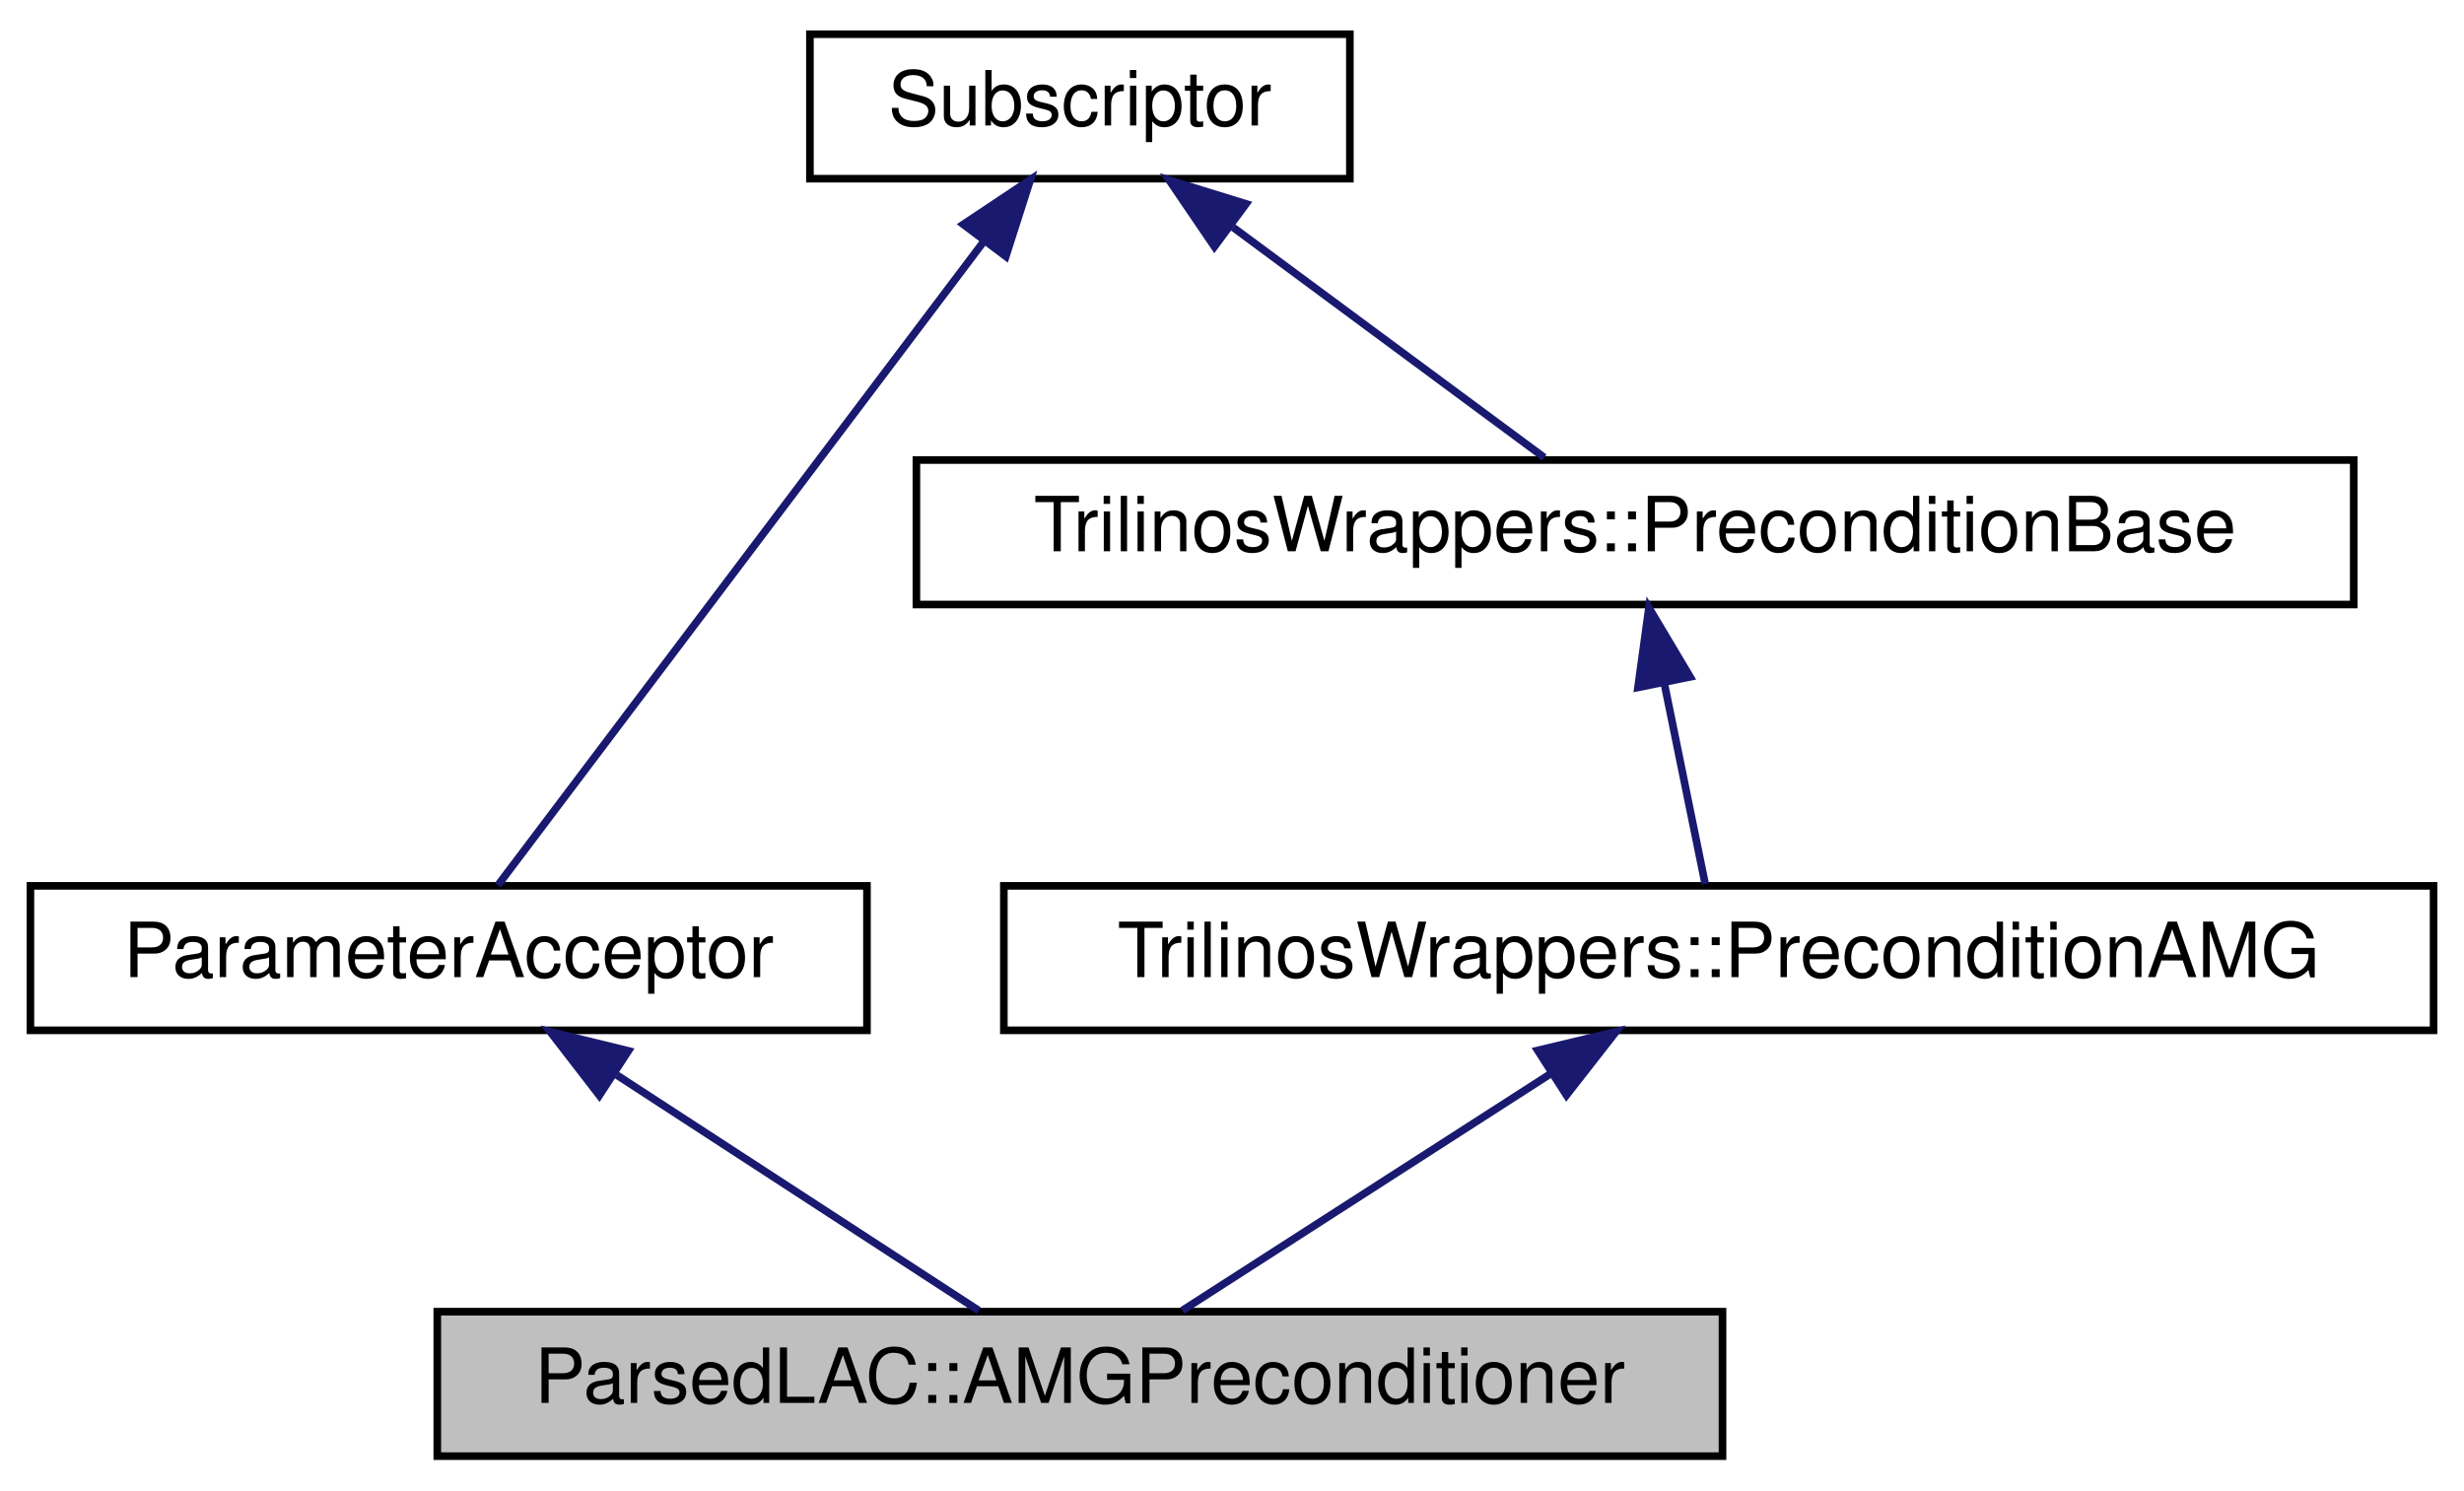
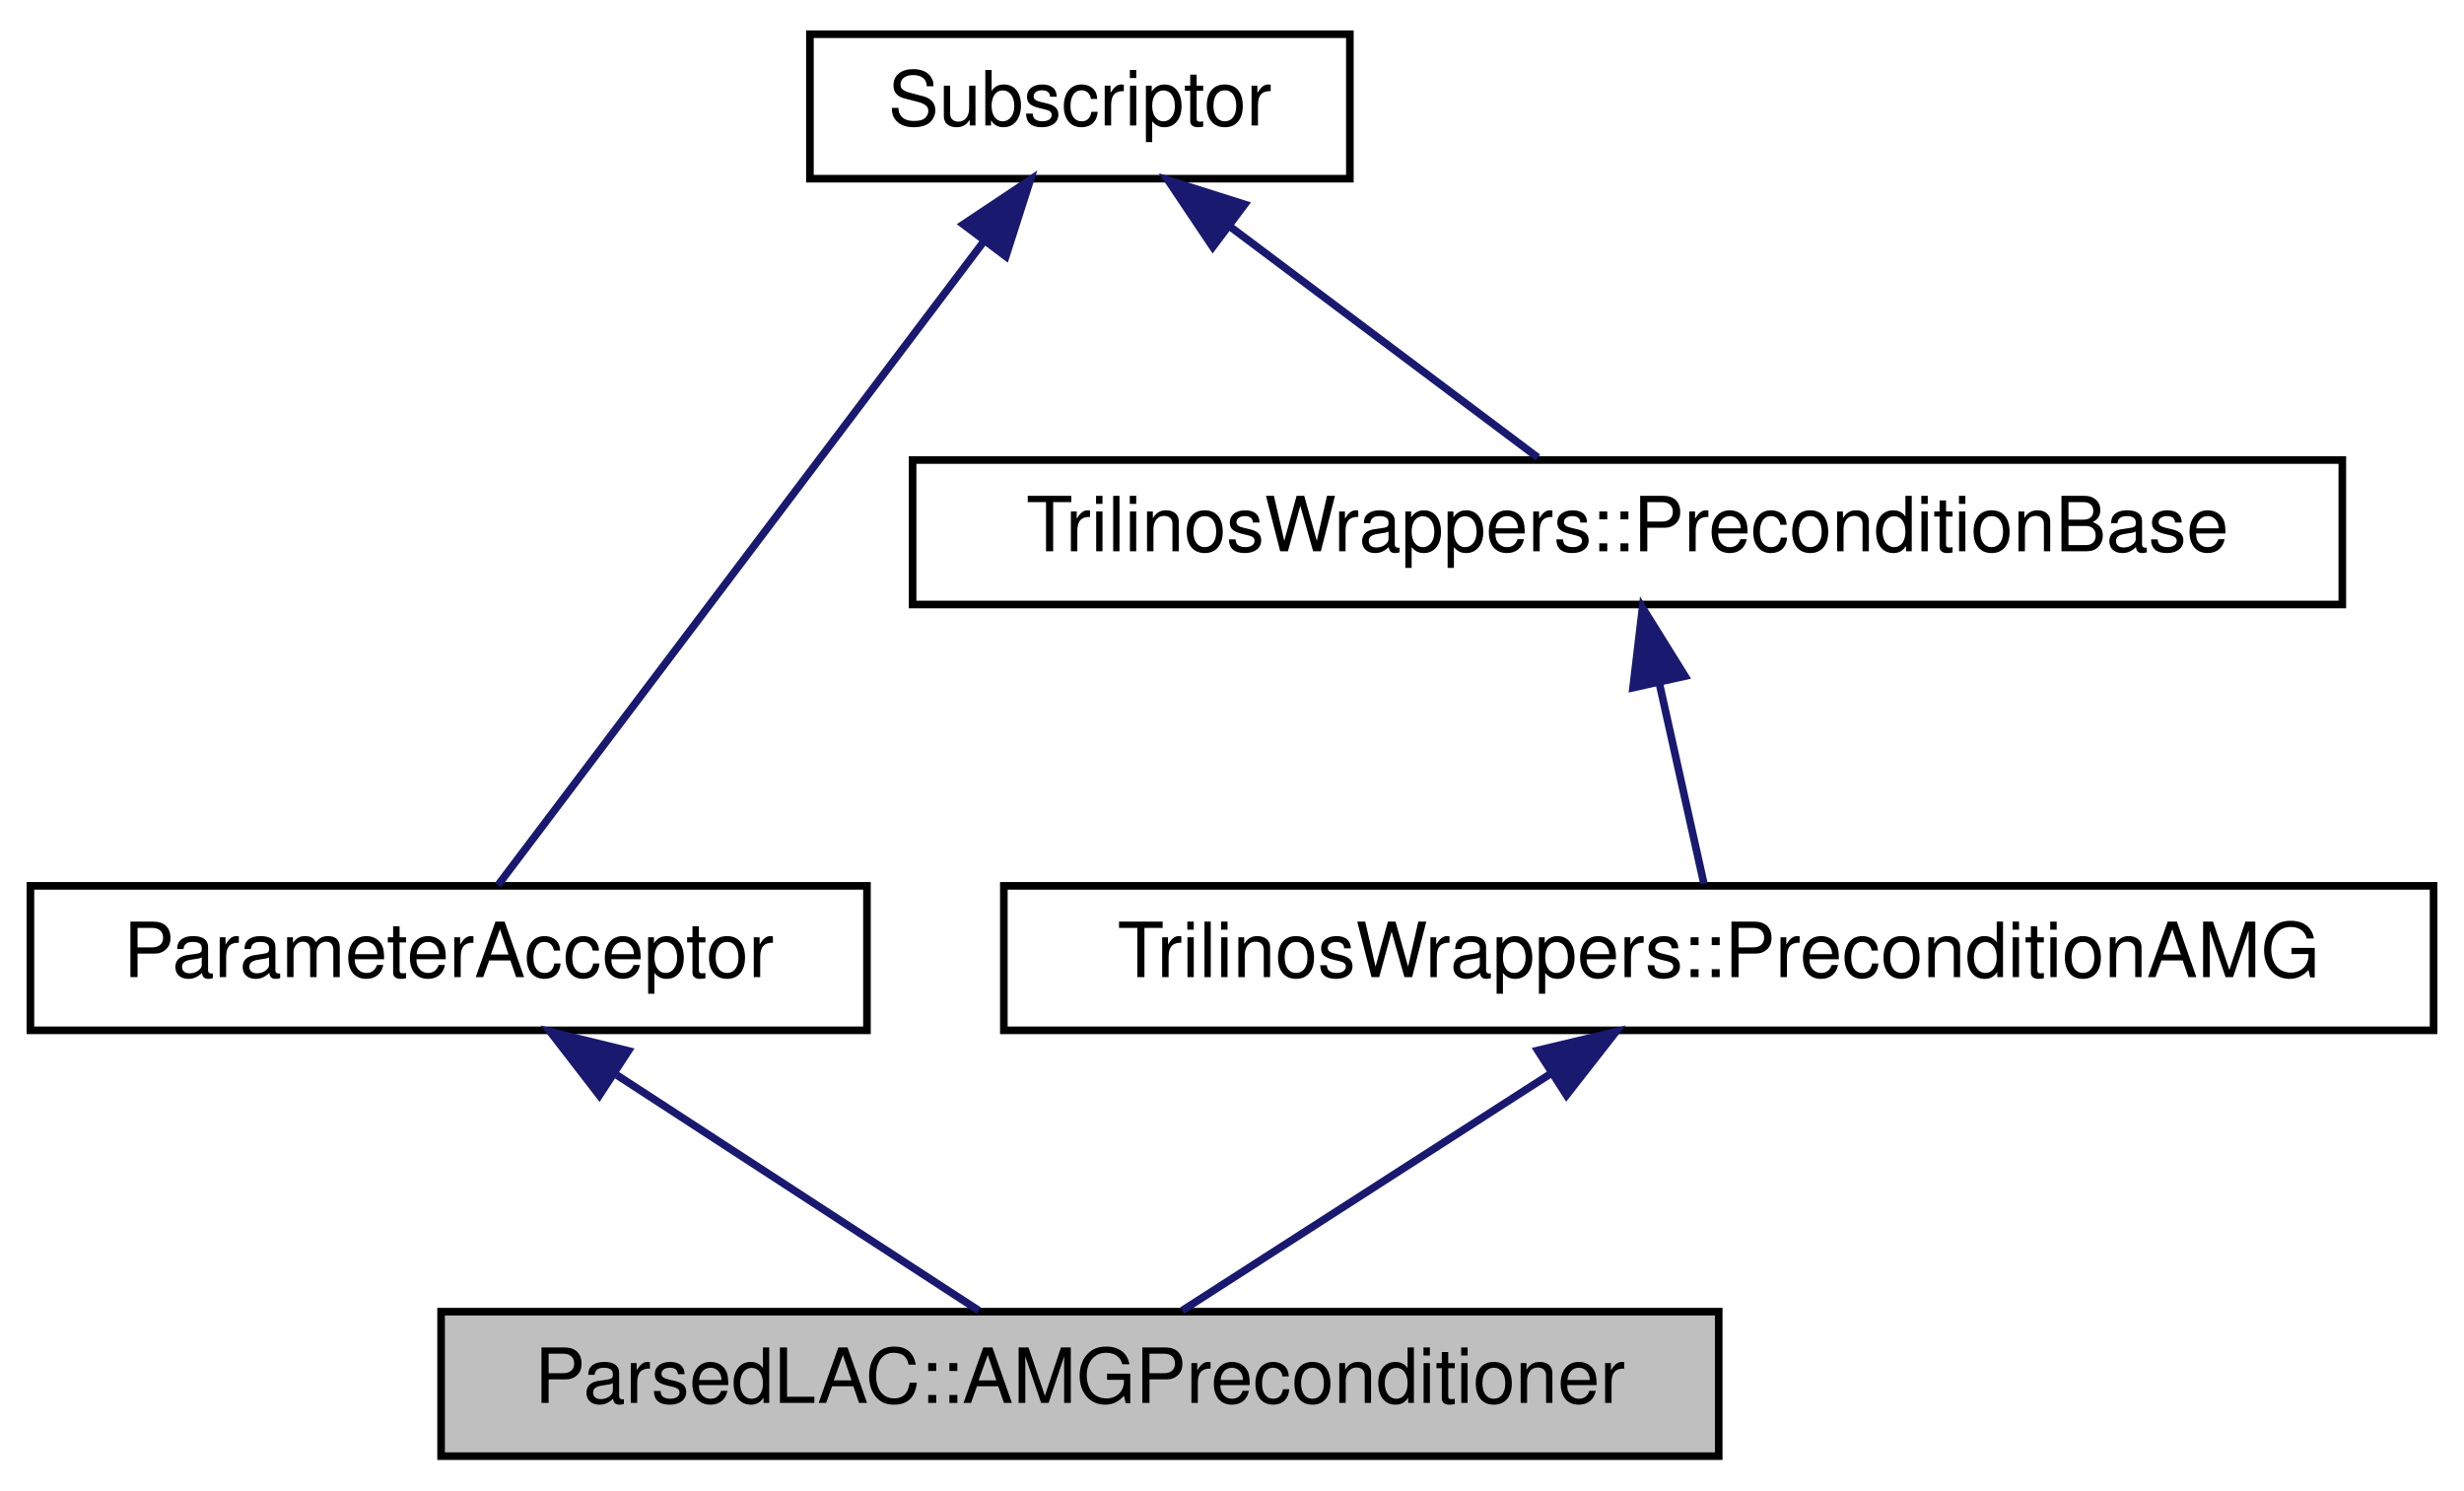
<svg xmlns="http://www.w3.org/2000/svg" xmlns:xlink="http://www.w3.org/1999/xlink" width="324pt" height="196pt" viewBox="0.00 0.00 324.00 196.00">
  <g id="graph0" class="graph" transform="scale(1 1) rotate(0) translate(4 192)">
    <g id="node1" class="node">
      <g id="a_node1">
        <a xlink:title="A parsed AMG preconditioner which uses parameter files to choose between different options.">
-           <polygon fill="#bfbfbf" stroke="black" points="53.5,-0.5 53.5,-19.5 222.5,-19.5 222.5,-0.5 53.5,-0.5" />
+           <polygon fill="#bfbfbf" stroke="black" points="54,-0.5 54,-19.5 222,-19.5 222,-0.5 54,-0.5" />
          <text text-anchor="middle" x="138" y="-7.5" font-family="Helvetica,sans-Serif" font-size="10.00">ParsedLAC::AMGPreconditioner</text>
        </a>
      </g>
    </g>
    <g id="node2" class="node">
      <g id="a_node2">
-         <a xlink:href="http://www.dealii.org/developer/doxygen/deal.II/classParameterAcceptor.html" xlink:title=" ">
+         <a target="_parent" xlink:href="http://www.dealii.org/developer/doxygen/deal.II/classParameterAcceptor.html" xlink:title=" ">
          <polygon fill="none" stroke="black" points="0,-56.5 0,-75.5 110,-75.5 110,-56.5 0,-56.5" />
          <text text-anchor="middle" x="55" y="-63.5" font-family="Helvetica,sans-Serif" font-size="10.00">ParameterAcceptor</text>
        </a>
      </g>
    </g>
    <g id="edge1" class="edge">
      <path fill="none" stroke="midnightblue" d="M77.1,-50.62C92.26,-40.76 111.88,-27.99 124.7,-19.65" />
      <polygon fill="midnightblue" stroke="midnightblue" points="74.81,-47.94 68.34,-56.32 78.63,-53.8 74.81,-47.94" />
    </g>
    <g id="node3" class="node">
      <g id="a_node3">
-         <a xlink:href="http://www.dealii.org/developer/doxygen/deal.II/classSubscriptor.html" xlink:title=" ">
+         <a target="_parent" xlink:href="http://www.dealii.org/developer/doxygen/deal.II/classSubscriptor.html" xlink:title=" ">
          <polygon fill="none" stroke="black" points="102.5,-168.5 102.5,-187.5 173.5,-187.5 173.5,-168.5 102.5,-168.5" />
          <text text-anchor="middle" x="138" y="-175.5" font-family="Helvetica,sans-Serif" font-size="10.00">Subscriptor</text>
        </a>
      </g>
    </g>
    <g id="edge2" class="edge">
      <path fill="none" stroke="midnightblue" d="M125.38,-160.27C107.44,-136.49 75.21,-93.79 61.48,-75.59" />
      <polygon fill="midnightblue" stroke="midnightblue" points="122.67,-162.49 131.49,-168.37 128.26,-158.28 122.67,-162.49" />
    </g>
    <g id="node5" class="node">
      <g id="a_node5">
-         <a xlink:href="http://www.dealii.org/developer/doxygen/deal.II/classTrilinosWrappers_1_1PreconditionBase.html" xlink:title=" ">
-           <polygon fill="none" stroke="black" points="116.5,-112.5 116.5,-131.5 305.5,-131.5 305.5,-112.5 116.5,-112.5" />
-           <text text-anchor="middle" x="211" y="-119.5" font-family="Helvetica,sans-Serif" font-size="10.00">TrilinosWrappers::PreconditionBase</text>
+         <a target="_parent" xlink:href="http://www.dealii.org/developer/doxygen/deal.II/classTrilinosWrappers_1_1PreconditionBase.html" xlink:title=" ">
+           <polygon fill="none" stroke="black" points="116,-112.5 116,-131.5 304,-131.5 304,-112.5 116,-112.5" />
+           <text text-anchor="middle" x="210" y="-119.5" font-family="Helvetica,sans-Serif" font-size="10.00">TrilinosWrappers::PreconditionBase</text>
        </a>
      </g>
    </g>
    <g id="edge5" class="edge">
-       <path fill="none" stroke="midnightblue" d="M158.14,-162.1C171.28,-152.38 187.98,-140.03 199.06,-131.83" />
-       <polygon fill="midnightblue" stroke="midnightblue" points="155.69,-159.56 149.73,-168.32 159.85,-165.19 155.69,-159.56" />
+       <path fill="none" stroke="midnightblue" d="M157.87,-162.1C170.82,-152.38 187.3,-140.03 198.22,-131.83" />
+       <polygon fill="midnightblue" stroke="midnightblue" points="155.47,-159.52 149.57,-168.32 159.67,-165.12 155.47,-159.52" />
    </g>
    <g id="node4" class="node">
      <g id="a_node4">
-         <a xlink:href="http://www.dealii.org/developer/doxygen/deal.II/classTrilinosWrappers_1_1PreconditionAMG.html" xlink:title=" ">
+         <a target="_parent" xlink:href="http://www.dealii.org/developer/doxygen/deal.II/classTrilinosWrappers_1_1PreconditionAMG.html" xlink:title=" ">
          <polygon fill="none" stroke="black" points="128,-56.5 128,-75.5 316,-75.5 316,-56.5 128,-56.5" />
          <text text-anchor="middle" x="222" y="-63.5" font-family="Helvetica,sans-Serif" font-size="10.00">TrilinosWrappers::PreconditionAMG</text>
        </a>
      </g>
    </g>
    <g id="edge3" class="edge">
      <path fill="none" stroke="midnightblue" d="M200.07,-50.9C184.66,-41 164.55,-28.07 151.46,-19.65" />
      <polygon fill="midnightblue" stroke="midnightblue" points="198.2,-53.86 208.5,-56.32 201.98,-47.97 198.2,-53.86" />
    </g>
    <g id="edge4" class="edge">
-       <path fill="none" stroke="midnightblue" d="M214.85,-102.1C216.68,-93.14 218.77,-82.86 220.22,-75.75" />
-       <polygon fill="midnightblue" stroke="midnightblue" points="211.38,-101.59 212.82,-112.08 218.24,-102.98 211.38,-101.59" />
+       <path fill="none" stroke="midnightblue" d="M214.2,-102.1C216.19,-93.14 218.48,-82.86 220.06,-75.75" />
+       <polygon fill="midnightblue" stroke="midnightblue" points="210.73,-101.56 211.98,-112.08 217.57,-103.08 210.73,-101.56" />
    </g>
  </g>
</svg>
